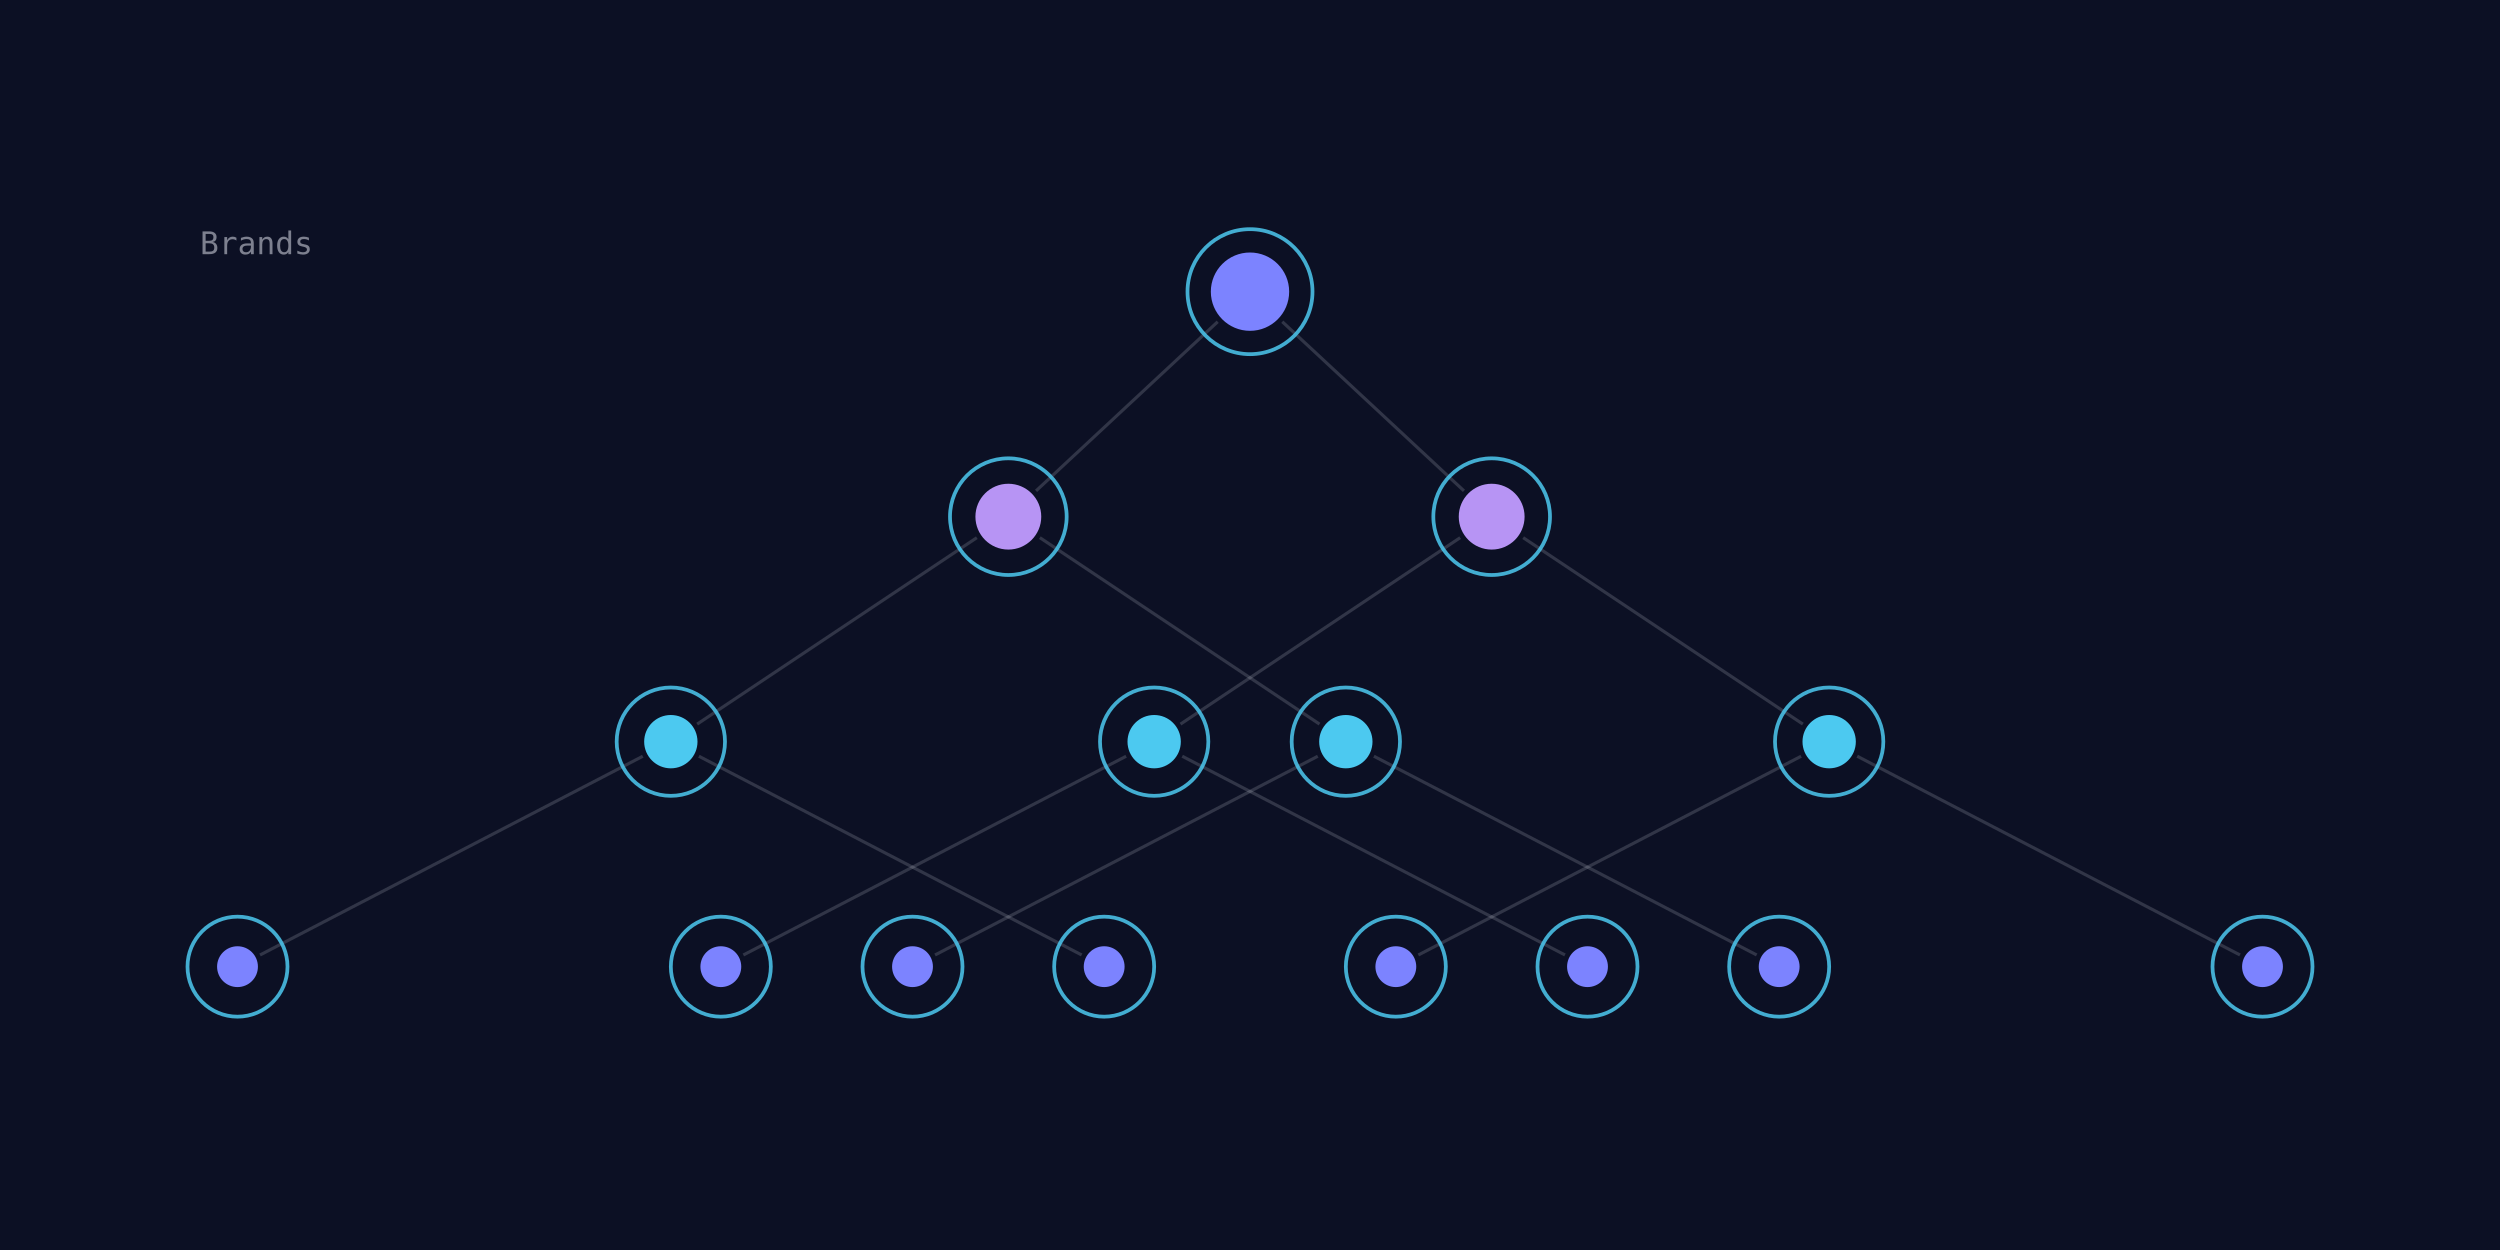
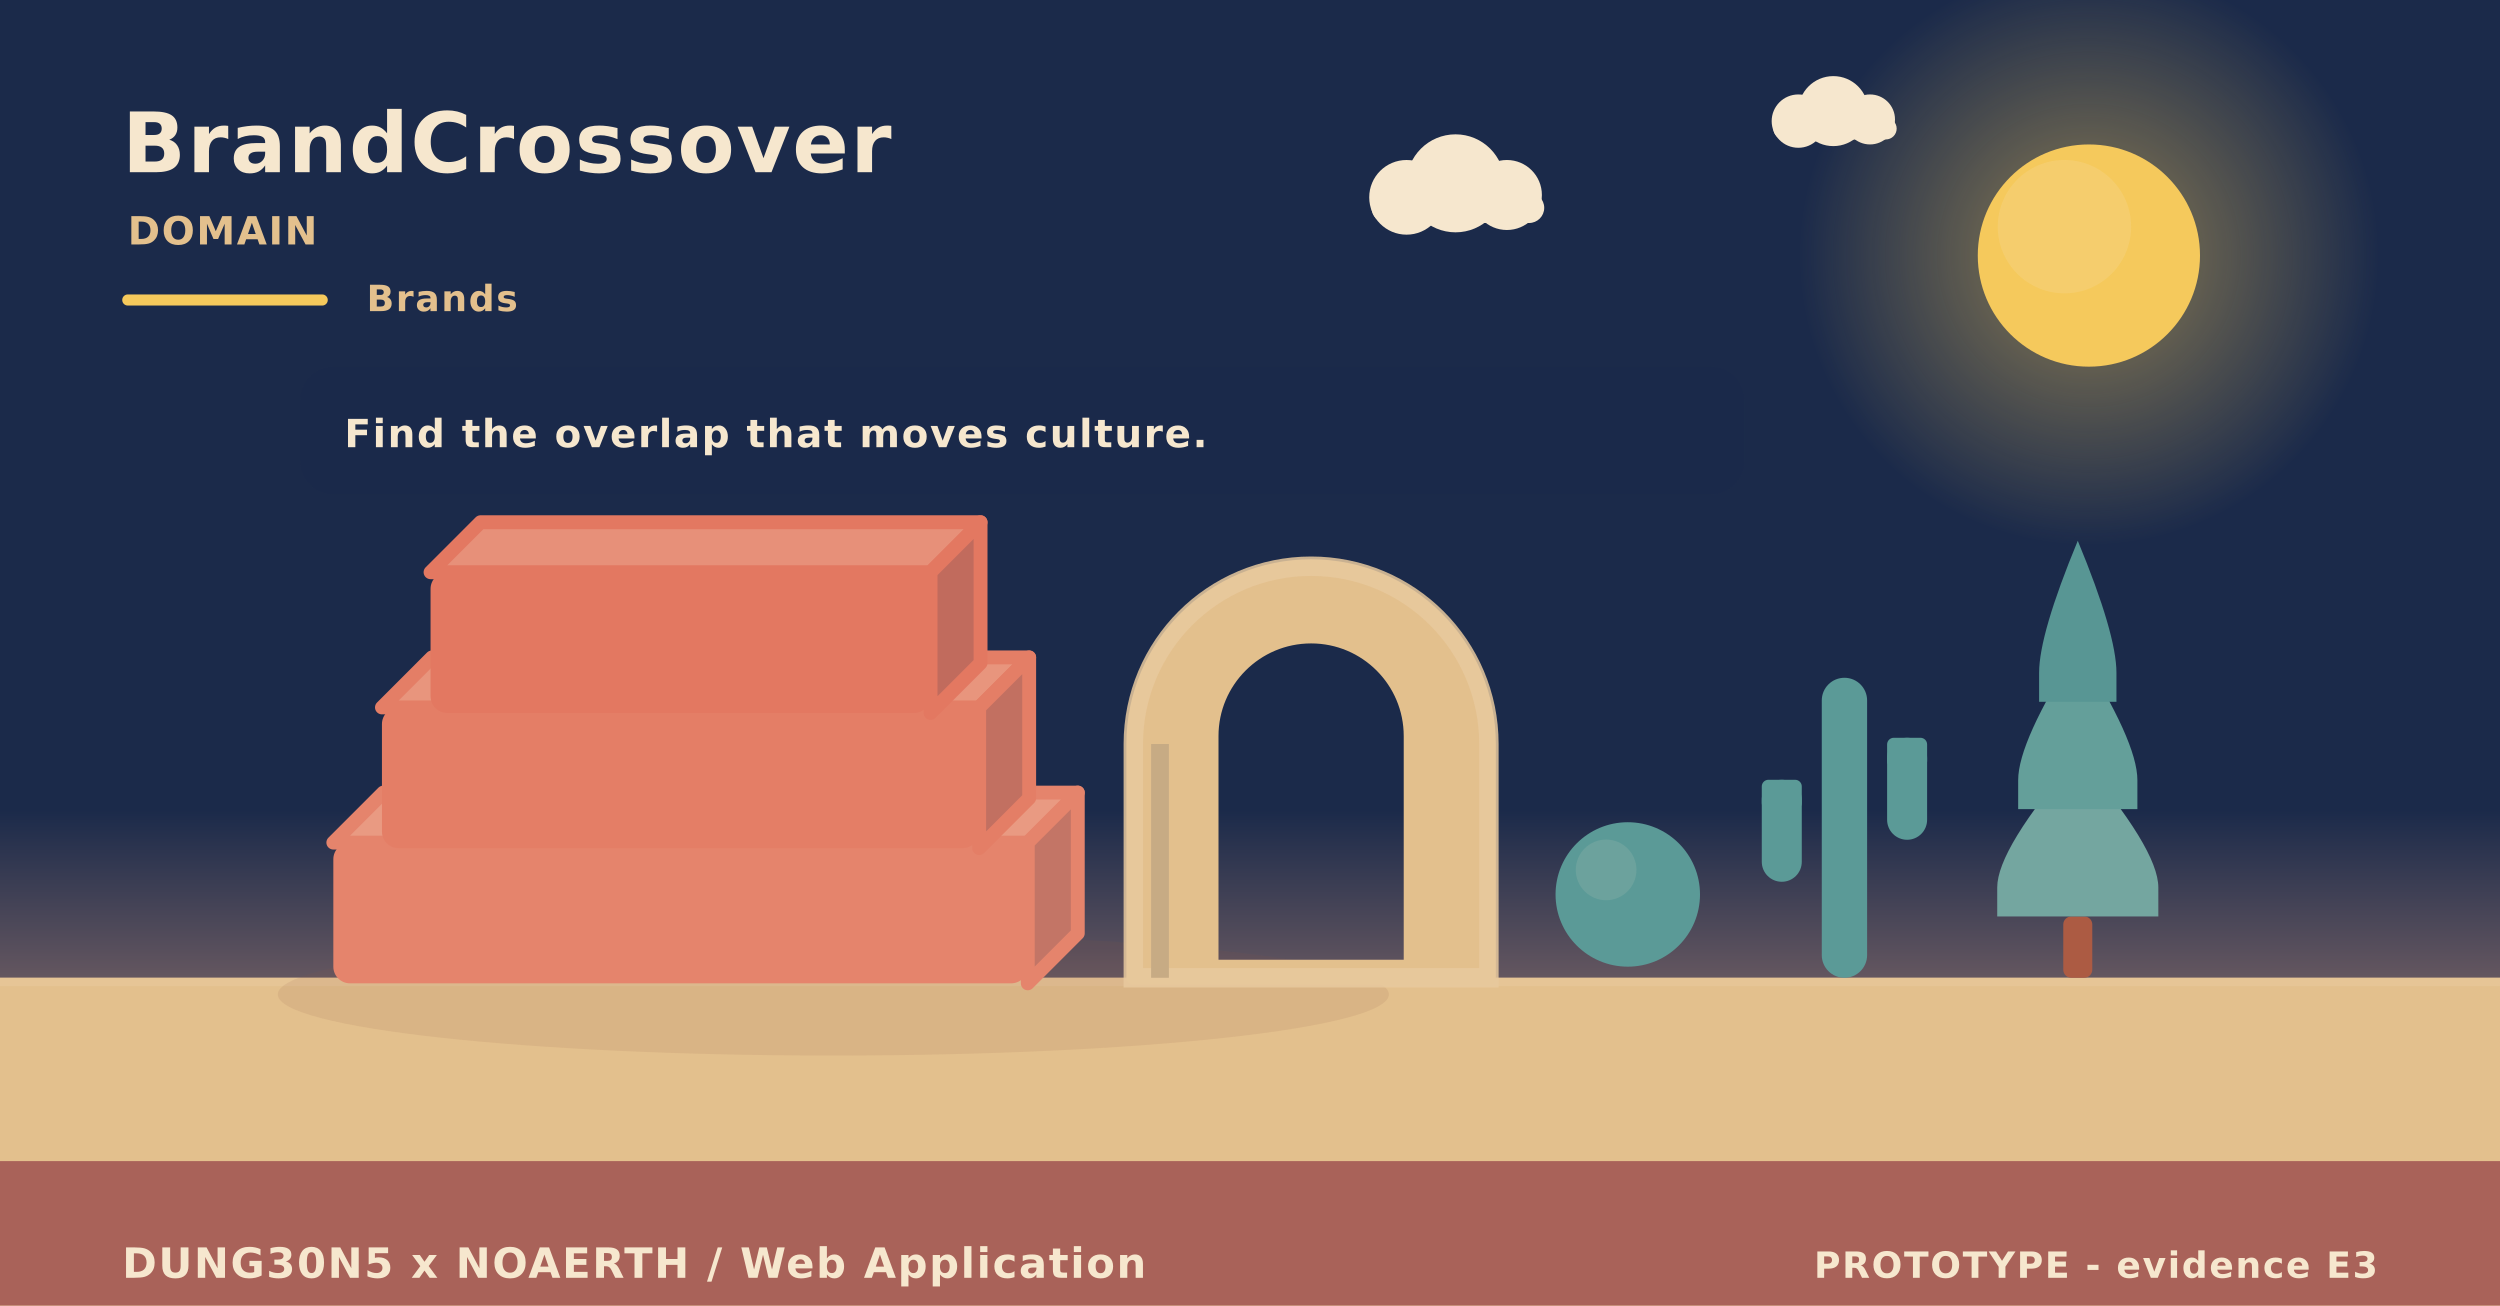
- <svg xmlns="http://www.w3.org/2000/svg" viewBox="0 0 1200 600" width="1200" height="600" role="img" aria-label="BrandCrossover domain model">
-   <rect width="1200" height="600" fill="#0c1024" />
-   <defs>
-     <linearGradient id="gd" x1="0" y1="0" x2="1" y2="1">
-       <stop offset="0%" stop-color="#7c83ff" />
-       <stop offset="100%" stop-color="#b794f4" />
-     </linearGradient>
-   </defs>
-   <line x1="600.00" y1="140.00" x2="716.00" y2="248.00" stroke="rgba(238,240,251,0.300)" stroke-width="1.50" opacity="0.55" />
-   <line x1="600.00" y1="140.00" x2="484.00" y2="248.00" stroke="rgba(238,240,251,0.300)" stroke-width="1.50" opacity="0.55" />
-   <line x1="716.00" y1="248.00" x2="878.00" y2="356.00" stroke="rgba(238,240,251,0.300)" stroke-width="1.50" opacity="0.55" />
-   <line x1="716.00" y1="248.00" x2="554.00" y2="356.00" stroke="rgba(238,240,251,0.300)" stroke-width="1.50" opacity="0.55" />
-   <line x1="484.00" y1="248.00" x2="646.00" y2="356.00" stroke="rgba(238,240,251,0.300)" stroke-width="1.50" opacity="0.55" />
-   <line x1="484.00" y1="248.00" x2="322.00" y2="356.00" stroke="rgba(238,240,251,0.300)" stroke-width="1.50" opacity="0.55" />
-   <line x1="878.00" y1="356.00" x2="1086.00" y2="464.00" stroke="rgba(238,240,251,0.300)" stroke-width="1.50" opacity="0.55" />
-   <line x1="878.00" y1="356.00" x2="670.00" y2="464.00" stroke="rgba(238,240,251,0.300)" stroke-width="1.50" opacity="0.55" />
-   <line x1="554.00" y1="356.00" x2="762.00" y2="464.00" stroke="rgba(238,240,251,0.300)" stroke-width="1.50" opacity="0.55" />
-   <line x1="554.00" y1="356.00" x2="346.00" y2="464.00" stroke="rgba(238,240,251,0.300)" stroke-width="1.50" opacity="0.55" />
-   <line x1="646.00" y1="356.00" x2="854.00" y2="464.00" stroke="rgba(238,240,251,0.300)" stroke-width="1.50" opacity="0.55" />
-   <line x1="646.00" y1="356.00" x2="438.00" y2="464.00" stroke="rgba(238,240,251,0.300)" stroke-width="1.50" opacity="0.55" />
-   <line x1="322.00" y1="356.00" x2="530.00" y2="464.00" stroke="rgba(238,240,251,0.300)" stroke-width="1.50" opacity="0.55" />
-   <line x1="322.00" y1="356.00" x2="114.00" y2="464.00" stroke="rgba(238,240,251,0.300)" stroke-width="1.50" opacity="0.55" />
-   <circle cx="600.00" cy="140.00" r="20.00" fill="#7c83ff" opacity="1.00" stroke="#0c1024" stroke-width="2.40" />
+ <svg xmlns="http://www.w3.org/2000/svg" width="900" height="470" viewBox="0 0 900 470" role="img" aria-label="BrandCrossover - the problem it addresses">
+   <linearGradient id="skym" x1="0" y1="0" x2="0" y2="1">
+     <stop offset="0" stop-color="#1b2a4a" />
+     <stop offset="0.62" stop-color="#1b2a4a" />
+     <stop offset="1" stop-color="#f3ad8a" />
+   </linearGradient>
+   <rect width="900" height="470" fill="url(#skym)" />
+   <radialGradient id="sunm">
+     <stop offset="0.35" stop-color="#f5c95c" stop-opacity="0.34" />
+     <stop offset="1" stop-color="#f5c95c" stop-opacity="0" />
+   </radialGradient>
+   <circle cx="752" cy="92" r="104" fill="url(#sunm)" />
+   <circle cx="752" cy="92" r="40" fill="#f5c95c" />
+   <circle cx="743.2" cy="81.6" r="24" fill="#f5d27e" opacity="0.5" />
  <g>
-     <circle cx="600.00" cy="140.00" r="30.00" fill="none" stroke="#4cc9f0" stroke-width="1.80" opacity="0.85" />
-     <animate attributeName="opacity" values="0.25;1.0;0.25" dur="9.187s" begin="0.0s" repeatCount="indefinite" />
+     <circle cx="524" cy="66" r="17.64" fill="#f6e7ce" />
+     <circle cx="506.36" cy="71.04" r="13.44" fill="#f6e7ce" />
+     <circle cx="542.48" cy="70.2" r="12.6" fill="#f6e7ce" />
+     <rect x="493.76" y="69.36" width="62.16" height="10.92" rx="5.46" fill="#f6e7ce" />
+     <animateTransform attributeName="transform" type="translate" values="0 0;24 0;0 0" dur="36s" begin="0s" repeatCount="indefinite" />
  </g>
-   <circle cx="716.00" cy="248.00" r="17.00" fill="#b794f4" opacity="1.00" stroke="#0c1024" stroke-width="2.40" />
  <g>
-     <circle cx="716.00" cy="248.00" r="28.00" fill="none" stroke="#4cc9f0" stroke-width="1.80" opacity="0.85" />
-     <animate attributeName="opacity" values="0.25;1.0;0.25" dur="9.187s" begin="0.5s" repeatCount="indefinite" />
+     <circle cx="660" cy="40" r="12.6" fill="#f6e7ce" />
+     <circle cx="647.4" cy="43.6" r="9.6" fill="#f6e7ce" />
+     <circle cx="673.2" cy="43" r="9" fill="#f6e7ce" />
+     <rect x="638.4" y="42.4" width="44.4" height="7.8" rx="3.9" fill="#f6e7ce" />
+     <animateTransform attributeName="transform" type="translate" values="0 0;-18 0;0 0" dur="46s" begin="3s" repeatCount="indefinite" />
  </g>
-   <circle cx="484.00" cy="248.00" r="17.00" fill="#b794f4" opacity="1.00" stroke="#0c1024" stroke-width="2.40" />
-   <g>
-     <circle cx="484.00" cy="248.00" r="28.00" fill="none" stroke="#4cc9f0" stroke-width="1.80" opacity="0.85" />
-     <animate attributeName="opacity" values="0.25;1.0;0.25" dur="9.187s" begin="0.62s" repeatCount="indefinite" />
-   </g>
-   <circle cx="878.00" cy="356.00" r="14.00" fill="#4cc9f0" opacity="1.00" stroke="#0c1024" stroke-width="2.40" />
-   <g>
-     <circle cx="878.00" cy="356.00" r="26.00" fill="none" stroke="#4cc9f0" stroke-width="1.80" opacity="0.85" />
-     <animate attributeName="opacity" values="0.25;1.0;0.25" dur="9.187s" begin="1.0s" repeatCount="indefinite" />
-   </g>
-   <circle cx="554.00" cy="356.00" r="14.00" fill="#4cc9f0" opacity="1.00" stroke="#0c1024" stroke-width="2.40" />
-   <g>
-     <circle cx="554.00" cy="356.00" r="26.00" fill="none" stroke="#4cc9f0" stroke-width="1.80" opacity="0.85" />
-     <animate attributeName="opacity" values="0.25;1.0;0.25" dur="9.187s" begin="1.12s" repeatCount="indefinite" />
-   </g>
-   <circle cx="646.00" cy="356.00" r="14.00" fill="#4cc9f0" opacity="1.00" stroke="#0c1024" stroke-width="2.40" />
-   <g>
-     <circle cx="646.00" cy="356.00" r="26.00" fill="none" stroke="#4cc9f0" stroke-width="1.80" opacity="0.85" />
-     <animate attributeName="opacity" values="0.25;1.0;0.25" dur="9.187s" begin="1.24s" repeatCount="indefinite" />
-   </g>
-   <circle cx="322.00" cy="356.00" r="14.00" fill="#4cc9f0" opacity="1.00" stroke="#0c1024" stroke-width="2.40" />
-   <g>
-     <circle cx="322.00" cy="356.00" r="26.00" fill="none" stroke="#4cc9f0" stroke-width="1.80" opacity="0.85" />
-     <animate attributeName="opacity" values="0.25;1.0;0.25" dur="9.187s" begin="1.36s" repeatCount="indefinite" />
-   </g>
-   <circle cx="1086.00" cy="464.00" r="11.00" fill="#7c83ff" opacity="1.00" stroke="#0c1024" stroke-width="2.40" />
-   <g>
-     <circle cx="1086.00" cy="464.00" r="24.00" fill="none" stroke="#4cc9f0" stroke-width="1.80" opacity="0.85" />
-     <animate attributeName="opacity" values="0.25;1.0;0.25" dur="9.187s" begin="1.5s" repeatCount="indefinite" />
-   </g>
-   <circle cx="670.00" cy="464.00" r="11.00" fill="#7c83ff" opacity="1.00" stroke="#0c1024" stroke-width="2.40" />
-   <g>
-     <circle cx="670.00" cy="464.00" r="24.00" fill="none" stroke="#4cc9f0" stroke-width="1.80" opacity="0.85" />
-     <animate attributeName="opacity" values="0.25;1.0;0.25" dur="9.187s" begin="1.62s" repeatCount="indefinite" />
-   </g>
-   <circle cx="762.00" cy="464.00" r="11.00" fill="#7c83ff" opacity="1.00" stroke="#0c1024" stroke-width="2.40" />
-   <g>
-     <circle cx="762.00" cy="464.00" r="24.00" fill="none" stroke="#4cc9f0" stroke-width="1.80" opacity="0.85" />
-     <animate attributeName="opacity" values="0.25;1.0;0.25" dur="9.187s" begin="1.74s" repeatCount="indefinite" />
-   </g>
-   <circle cx="346.00" cy="464.00" r="11.00" fill="#7c83ff" opacity="1.00" stroke="#0c1024" stroke-width="2.40" />
-   <g>
-     <circle cx="346.00" cy="464.00" r="24.00" fill="none" stroke="#4cc9f0" stroke-width="1.80" opacity="0.85" />
-     <animate attributeName="opacity" values="0.25;1.0;0.25" dur="9.187s" begin="1.86s" repeatCount="indefinite" />
-   </g>
-   <circle cx="854.00" cy="464.00" r="11.00" fill="#7c83ff" opacity="1.00" stroke="#0c1024" stroke-width="2.40" />
-   <g>
-     <circle cx="854.00" cy="464.00" r="24.00" fill="none" stroke="#4cc9f0" stroke-width="1.80" opacity="0.85" />
-     <animate attributeName="opacity" values="0.25;1.0;0.25" dur="9.187s" begin="1.98s" repeatCount="indefinite" />
-   </g>
-   <circle cx="438.00" cy="464.00" r="11.00" fill="#7c83ff" opacity="1.00" stroke="#0c1024" stroke-width="2.40" />
-   <g>
-     <circle cx="438.00" cy="464.00" r="24.00" fill="none" stroke="#4cc9f0" stroke-width="1.80" opacity="0.85" />
-     <animate attributeName="opacity" values="0.25;1.0;0.25" dur="9.187s" begin="2.1s" repeatCount="indefinite" />
-   </g>
-   <circle cx="530.00" cy="464.00" r="11.00" fill="#7c83ff" opacity="1.00" stroke="#0c1024" stroke-width="2.40" />
-   <g>
-     <circle cx="530.00" cy="464.00" r="24.00" fill="none" stroke="#4cc9f0" stroke-width="1.80" opacity="0.85" />
-     <animate attributeName="opacity" values="0.25;1.0;0.25" dur="9.187s" begin="2.22s" repeatCount="indefinite" />
-   </g>
-   <circle cx="114.00" cy="464.00" r="11.00" fill="#7c83ff" opacity="1.00" stroke="#0c1024" stroke-width="2.40" />
-   <g>
-     <circle cx="114.00" cy="464.00" r="24.00" fill="none" stroke="#4cc9f0" stroke-width="1.80" opacity="0.85" />
-     <animate attributeName="opacity" values="0.25;1.0;0.25" dur="9.187s" begin="2.34s" repeatCount="indefinite" />
-   </g>
-   <text x="96" y="122" font-family="ui-monospace,Menlo,monospace" font-size="15" fill="rgba(238,240,251,0.500)">Brands</text>
+   <rect x="0" y="352" width="900" height="118" fill="#e3c08d" />
+   <rect x="0" y="352" width="900" height="3" fill="#e6c596" />
+   <text x="44" y="62" font-family="Verdana,DejaVu Sans,sans-serif" font-size="30" font-weight="700" letter-spacing="0.6" fill="#f6e7ce" text-anchor="start">BrandCrossover</text>
+   <text x="46" y="88" font-family="Verdana,DejaVu Sans,sans-serif" font-size="14" font-weight="700" letter-spacing="0.6" fill="#e3c08d" text-anchor="start">DOMAIN</text>
+   <rect x="44" y="106" width="74" height="4" rx="2" fill="#f5c95c" />
+   <text x="132" y="112" font-family="Verdana,DejaVu Sans,sans-serif" font-size="13" font-weight="700" letter-spacing="0.6" fill="#e3c08d" text-anchor="start">Brands</text>
+   <ellipse cx="300" cy="358" rx="200" ry="22" fill="rgba(138,90,68,0.11)" />
+   <path d="M120,303.33 L370,303.33 L388,285.33 L138,285.33 Z" fill="#e99a82" stroke="#e5846c" stroke-width="5" stroke-linejoin="round" />
+   <path d="M370,303.33 L388,285.33 L388,336 L370,354 Z" fill="#c37566" stroke="#e5846c" stroke-width="5" stroke-linejoin="round" />
+   <rect x="120" y="303.33" width="250" height="50.67" rx="6" fill="#e5846c" />
+   <path d="M137.5,254.67 L352.5,254.67 L370.5,236.67 L155.5,236.67 Z" fill="#e8957d" stroke="#e47e66" stroke-width="5" stroke-linejoin="round" />
+   <path d="M352.5,254.67 L370.5,236.67 L370.5,287.33 L352.5,305.33 Z" fill="#c27061" stroke="#e47e66" stroke-width="5" stroke-linejoin="round" />
+   <rect x="137.5" y="254.67" width="215" height="50.67" rx="6" fill="#e47e66" />
+   <path d="M155,206 L335,206 L353,188 L173,188 Z" fill="#e79079" stroke="#e37861" stroke-width="5" stroke-linejoin="round" />
+   <path d="M335,206 L353,188 L353,238.67 L335,256.67 Z" fill="#c16b5d" stroke="#e37861" stroke-width="5" stroke-linejoin="round" />
+   <rect x="155" y="206" width="180" height="50.67" rx="6" fill="#e37861" />
+   <path d="M408,352 L408,267.84 A64,64 0 0 1 536,267.84 L536,352 Z M436.16,348 L436.16,264.97 A35.84,35.84 0 0 1 507.84,264.97 L507.84,348 Z" fill="#e3c08d" fill-rule="evenodd" stroke="#e3c08d" stroke-width="5" stroke-linejoin="round" />
+   <path d="M408,352 L408,267.84 A64,64 0 0 1 536,267.84 L536,352 Z" fill="none" stroke="#e8c99d" stroke-width="7" stroke-linecap="round" opacity="0.85" />
+   <rect x="414.4" y="267.84" width="6.4" height="84.16" fill="#c7ab84" />
+   <circle cx="586" cy="322" r="26" fill="#5b9a97" />
+   <circle cx="578.2" cy="313.16" r="10.92" fill="#7aa9a2" opacity="0.55" />
+   <rect x="655.84" y="244" width="16.32" height="108" rx="8.16" fill="#5b9a97" />
+   <rect x="634.24" y="280.72" width="14.4" height="36.72" rx="7.2" fill="#5b9a97" />
+   <rect x="634.24" y="280.72" width="14.4" height="10.8" rx="2.4" fill="#5b9a97" />
+   <rect x="679.36" y="265.6" width="14.4" height="36.72" rx="7.2" fill="#5b9a97" />
+   <rect x="679.36" y="265.6" width="14.4" height="10.8" rx="2.4" fill="#5b9a97" />
+   <rect x="742.78" y="329.92" width="10.44" height="22.08" rx="2.9" fill="#ac5b43" />
+   <path d="M748,271.96 Q719,305.58 719,319.49 Q719,329.92 719,329.92 L777,329.92 Q777,329.92 777,319.49 Q777,305.58 748,271.96 Z" fill="#74a6a0" />
+   <path d="M748,233.32 Q726.54,266.94 726.54,280.85 Q726.54,291.28 726.54,291.28 L769.46,291.28 Q769.46,291.28 769.46,280.85 Q769.46,266.94 748,233.32 Z" fill="#649f9a" />
+   <path d="M748,194.68 Q734.08,228.3 734.08,242.21 Q734.08,252.64 734.08,252.64 L761.92,252.64 Q761.92,252.64 761.92,242.21 Q761.92,228.3 748,194.68 Z" fill="#589694" />
+   <rect x="108" y="132" width="520" height="46" rx="12" fill="rgba(27,42,74,0.42)" opacity="0.94" />
+   <text x="124" y="161" font-family="Verdana,DejaVu Sans,sans-serif" font-size="14" font-weight="700" letter-spacing="0.6" fill="#f6e7ce" text-anchor="start">Find the overlap that moves culture.</text>
+   <rect x="0" y="418" width="900" height="52" rx="0" fill="#a65c56" opacity="0.94" />
+   <text x="44" y="460" font-family="Verdana,DejaVu Sans,sans-serif" font-size="15" font-weight="700" letter-spacing="0.6" fill="#f6e7ce" text-anchor="start">DUNG30N5 x NOAERTH  /  Web Application</text>
+   <text x="856" y="460" font-family="Verdana,DejaVu Sans,sans-serif" font-size="13" font-weight="700" letter-spacing="0.6" fill="#f6e7ce" text-anchor="end">PROTOTYPE  -  evidence E3</text>
</svg>
